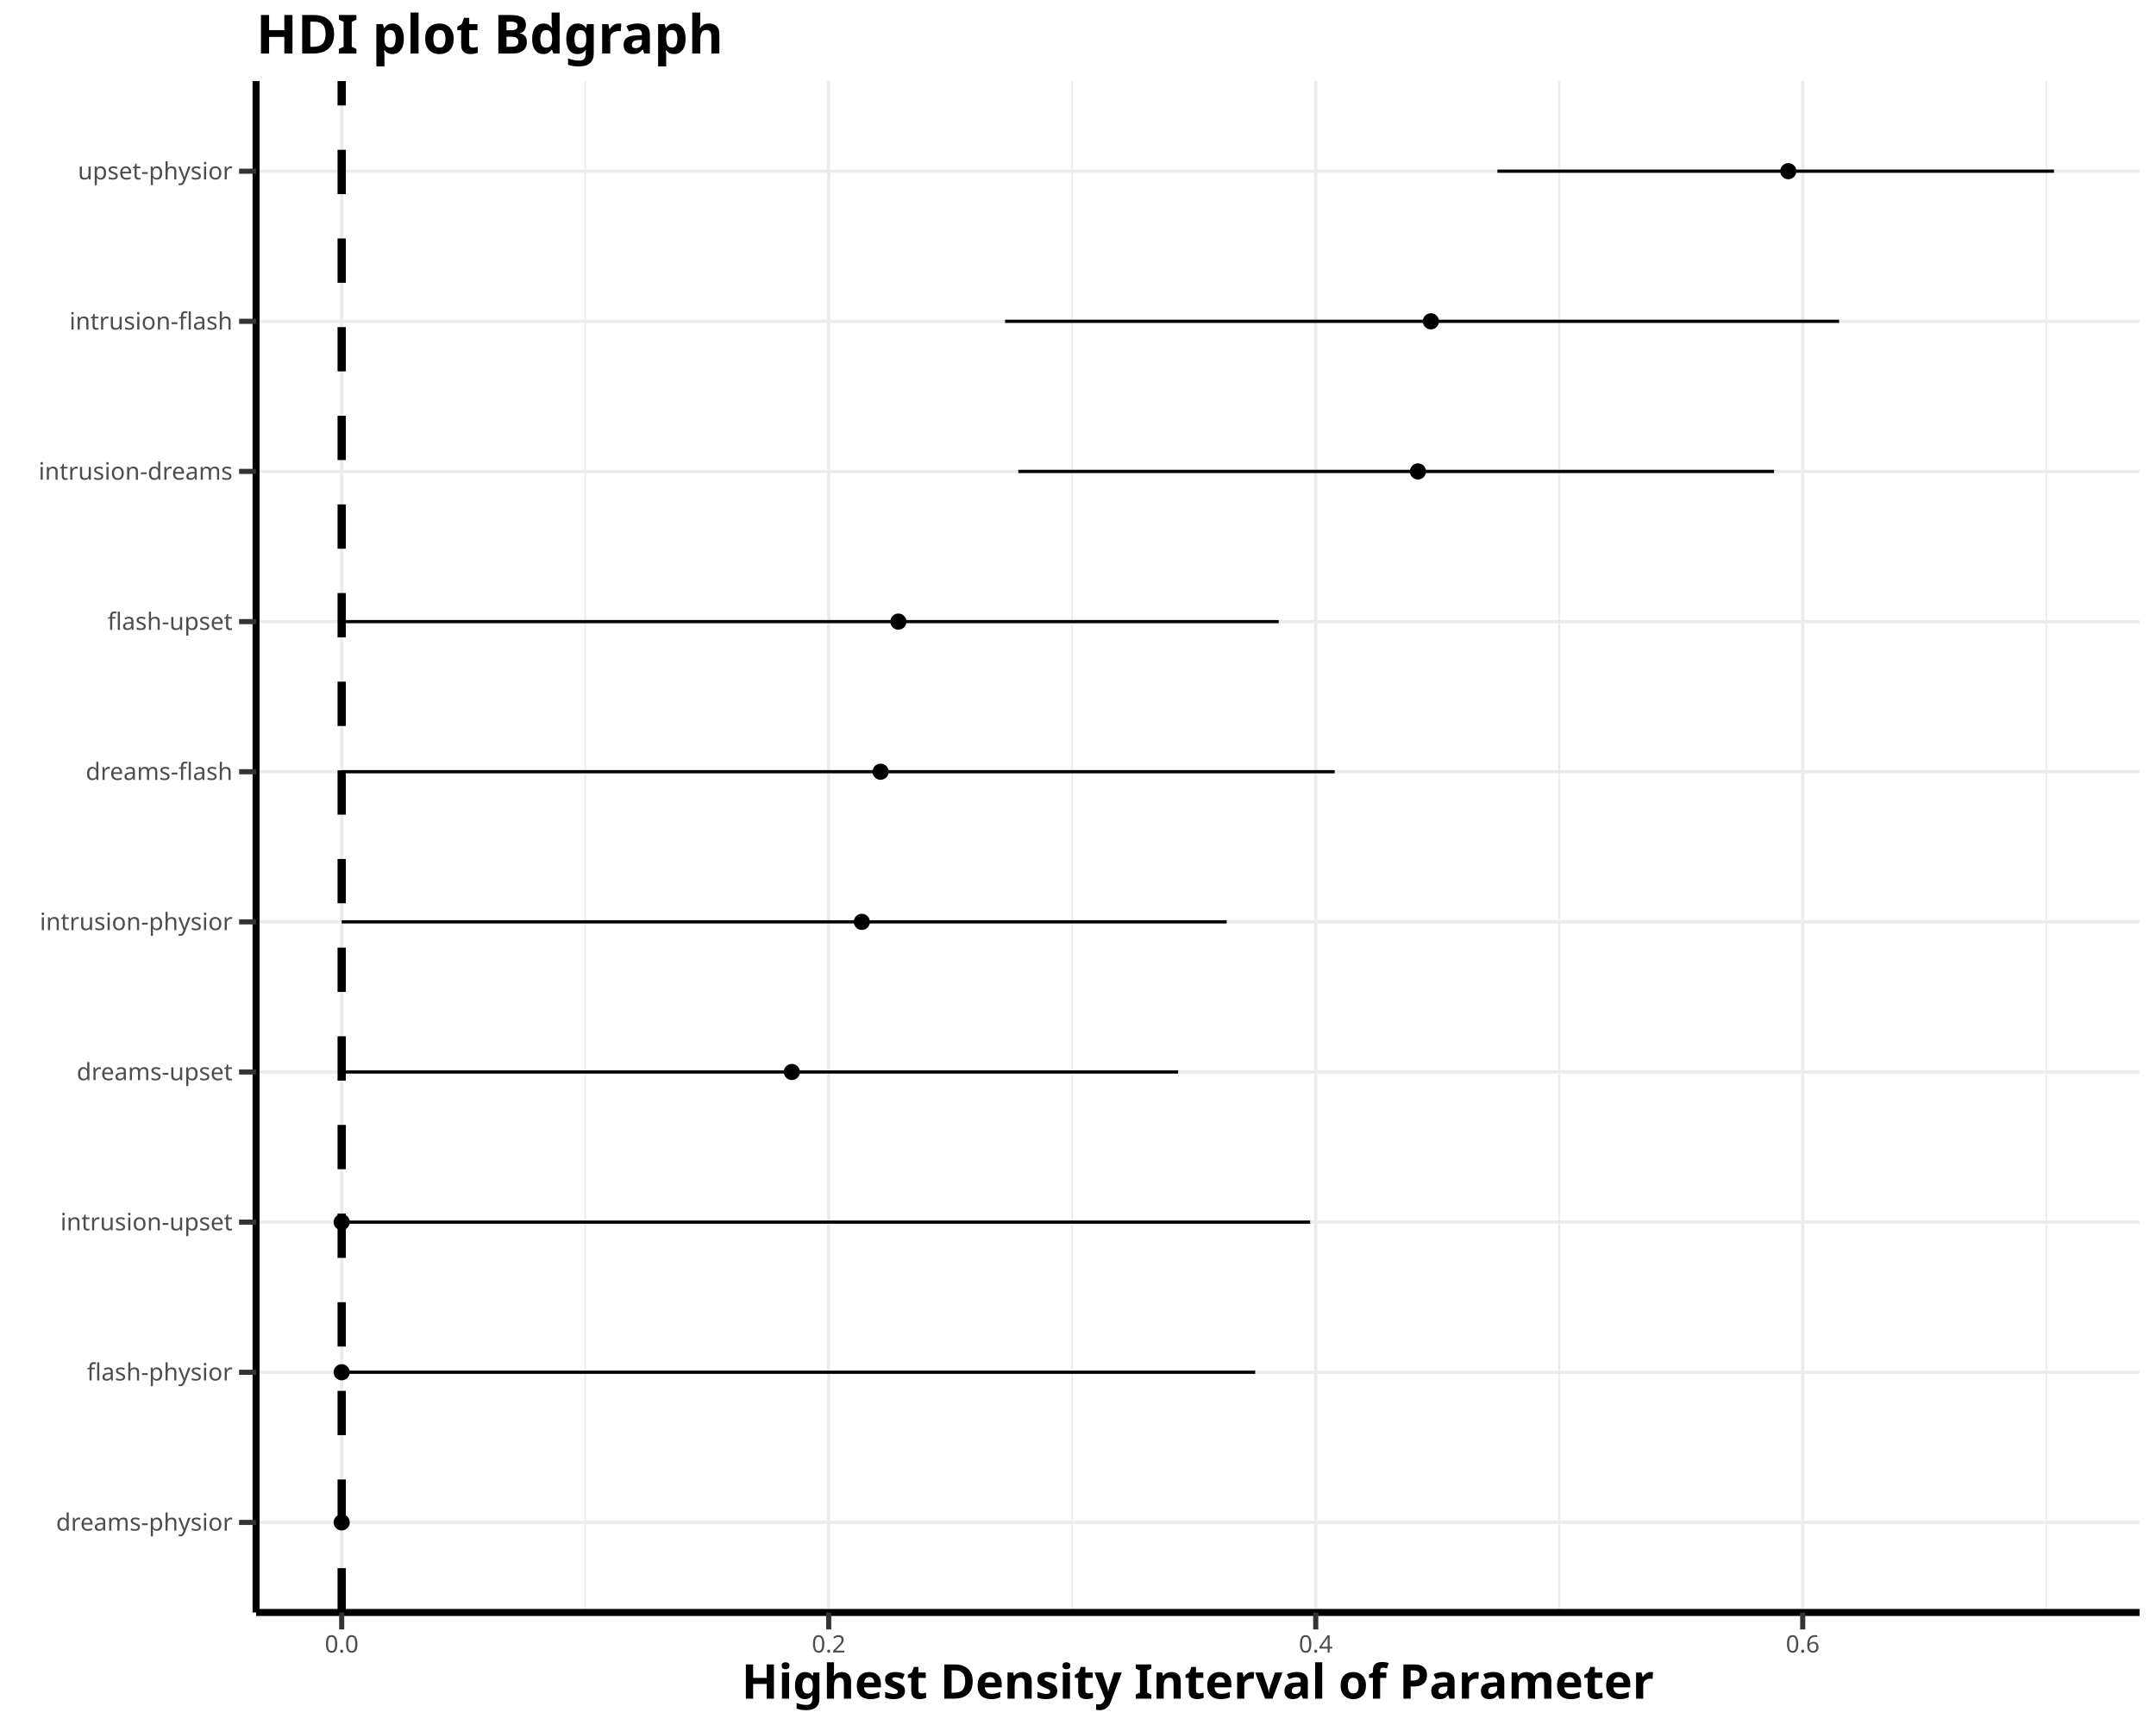
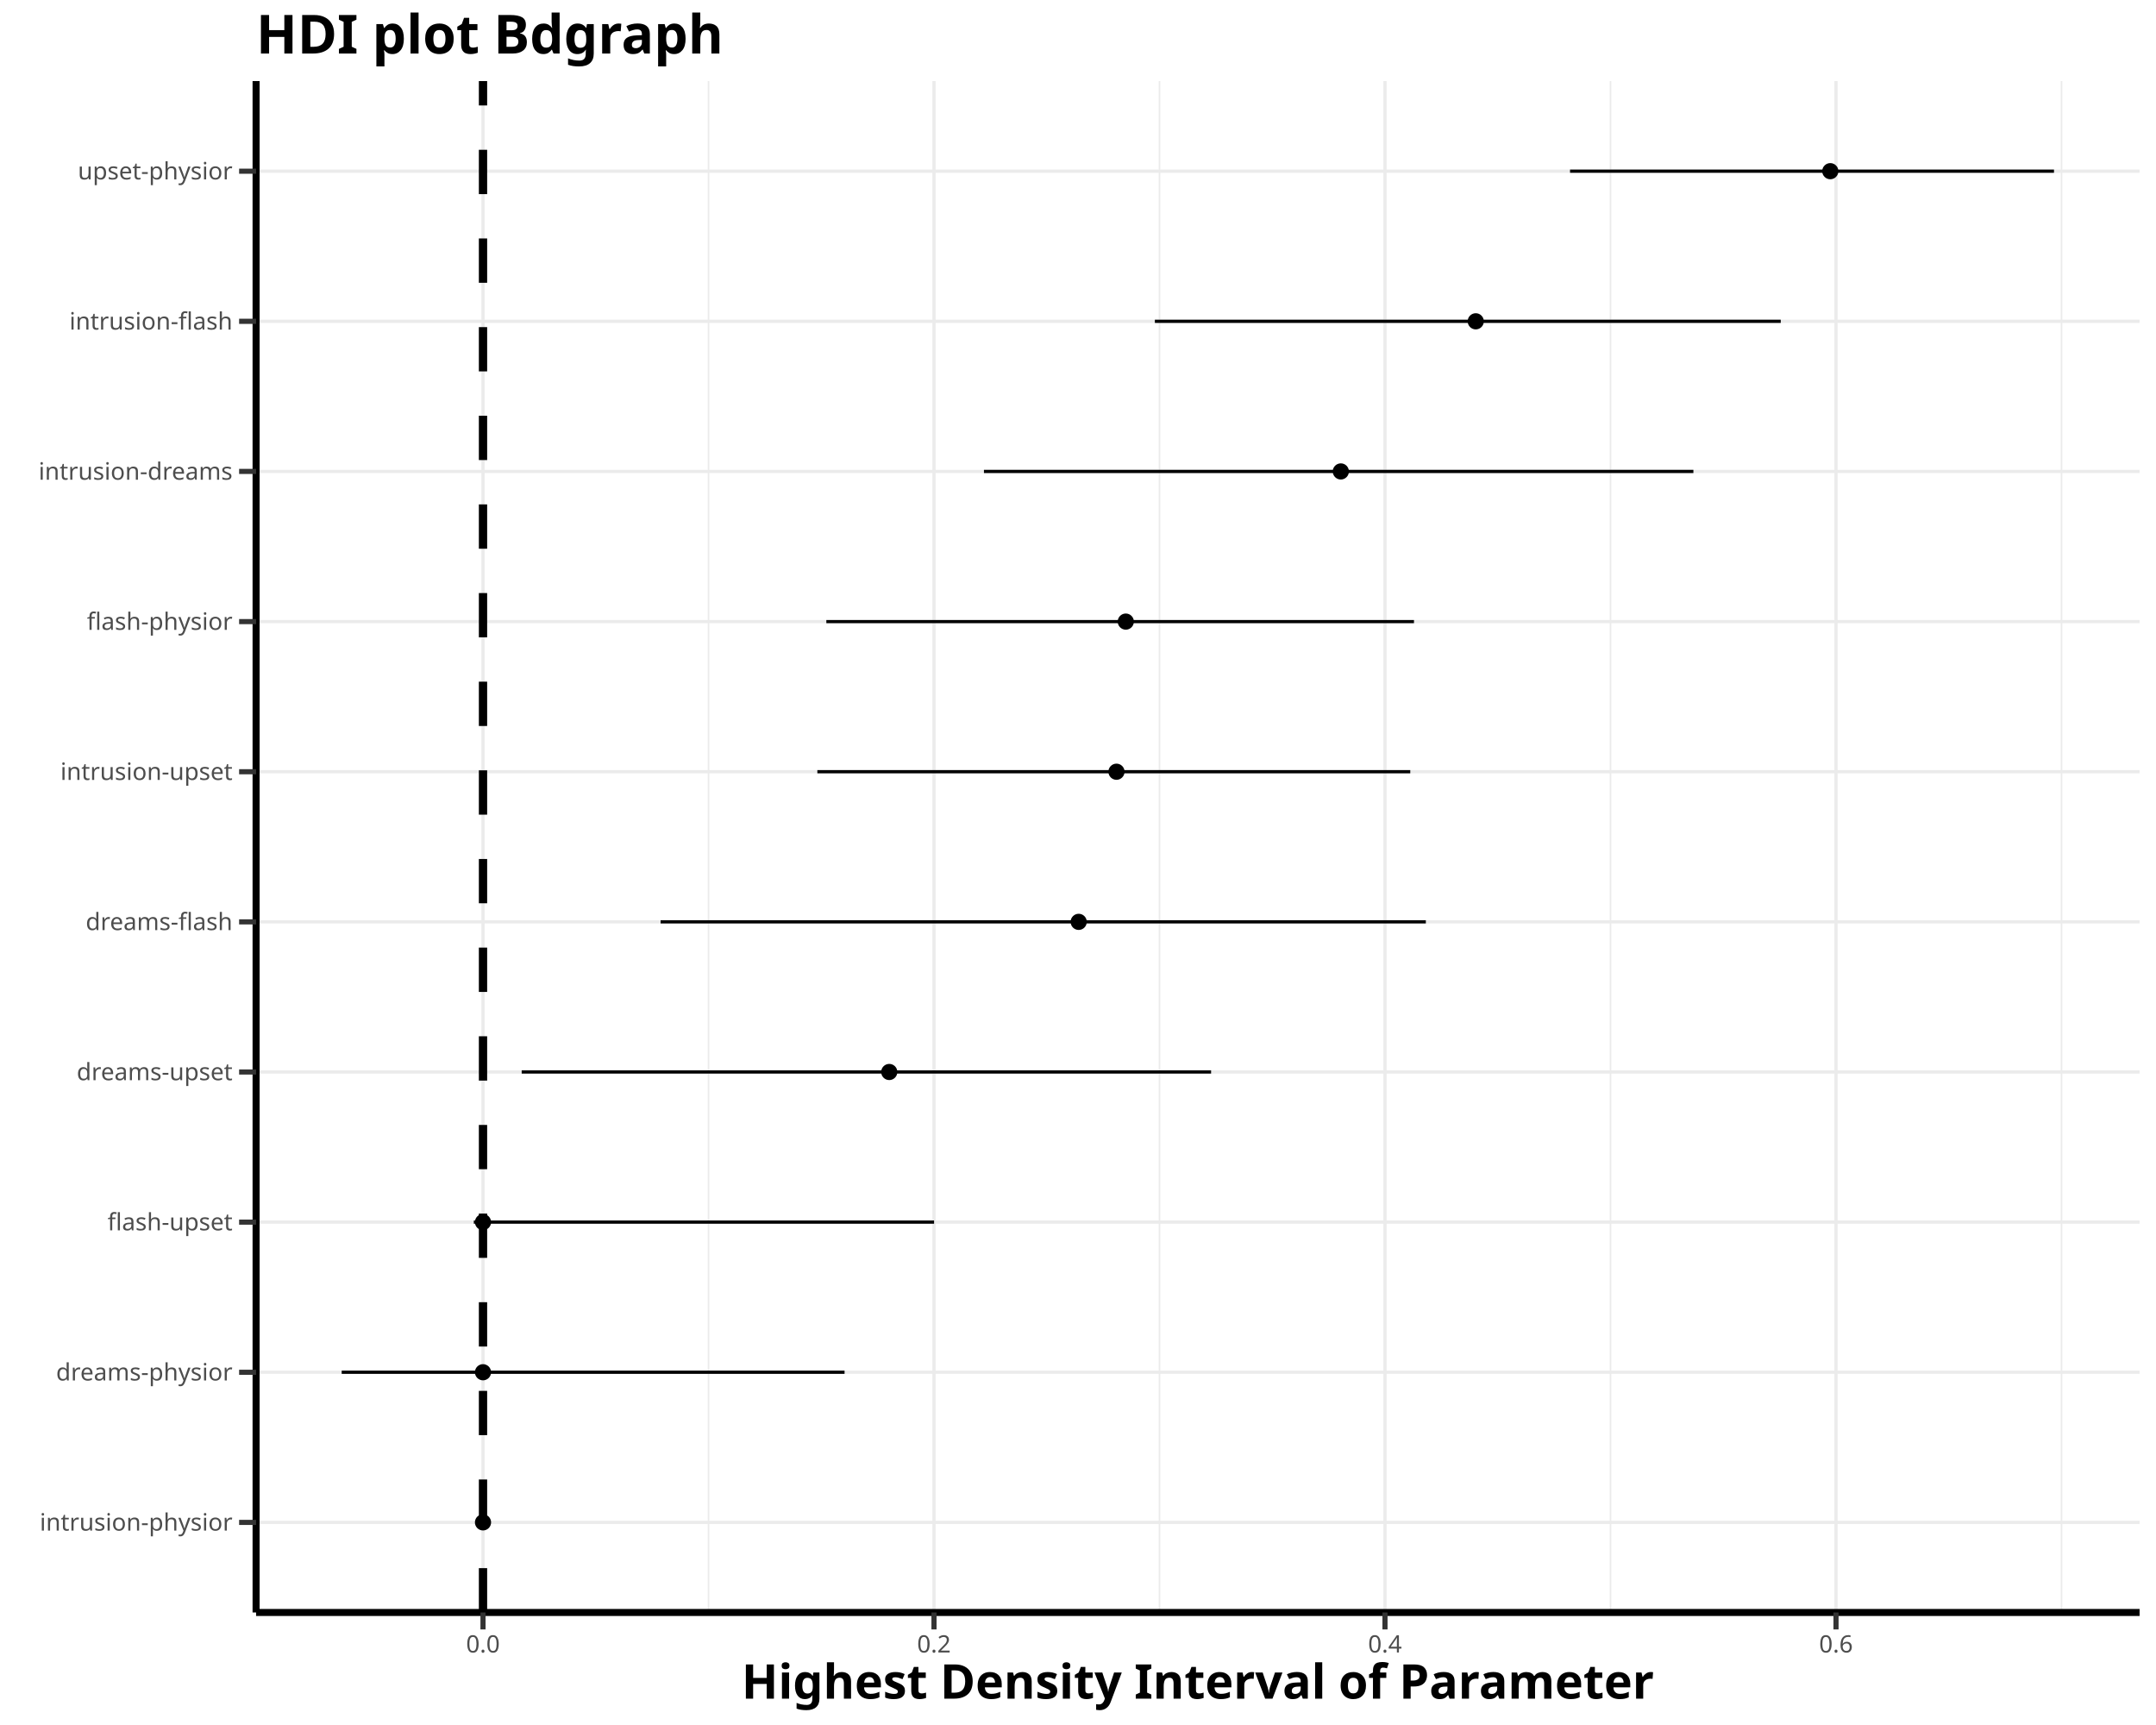
<svg xmlns="http://www.w3.org/2000/svg" class="svglite" data-engine-version="2.0" width="720.00pt" height="576.00pt" viewBox="0 0 720.00 576.00">
  <defs>
    <style type="text/css">
    .svglite line, .svglite polyline, .svglite polygon, .svglite path, .svglite rect, .svglite circle {
      fill: none;
      stroke: #000000;
      stroke-linecap: round;
      stroke-linejoin: round;
      stroke-miterlimit: 10.00;
    }
  </style>
  </defs>
  <rect width="100%" height="100%" style="stroke: none; fill: #FFFFFF;" />
  <defs>
    <clipPath id="cpMC4wMHw3MjAuMDB8MC4wMHw1NzYuMDA=">
      <rect x="0.00" y="0.00" width="720.00" height="576.00" />
    </clipPath>
  </defs>
  <g clip-path="url(#cpMC4wMHw3MjAuMDB8MC4wMHw1NzYuMDA=)">
    <rect x="0.00" y="0.00" width="720.00" height="576.00" style="stroke-width: 1.07; stroke: #FFFFFF; fill: #FFFFFF;" />
  </g>
  <defs>
    <clipPath id="cpODUuNTJ8NzE0LjUyfDI3LjA4fDUzOC40Mg==">
      <rect x="85.52" y="27.08" width="629.00" height="511.34" />
    </clipPath>
  </defs>
  <g clip-path="url(#cpODUuNTJ8NzE0LjUyfDI3LjA4fDUzOC40Mg==)">
    <rect x="85.52" y="27.08" width="629.00" height="511.34" style="stroke-width: 1.07; stroke: none; fill: #FFFFFF;" />
-     <polyline points="195.43,538.42 195.43,27.08 " style="stroke-width: 0.53; stroke: #EBEBEB; stroke-linecap: butt;" />
-     <polyline points="358.07,538.42 358.07,27.08 " style="stroke-width: 0.53; stroke: #EBEBEB; stroke-linecap: butt;" />
-     <polyline points="520.70,538.42 520.70,27.08 " style="stroke-width: 0.53; stroke: #EBEBEB; stroke-linecap: butt;" />
-     <polyline points="683.34,538.42 683.34,27.08 " style="stroke-width: 0.53; stroke: #EBEBEB; stroke-linecap: butt;" />
+     <polyline points="86.00,538.42 86.00,27.08 " style="stroke-width: 0.53; stroke: #EBEBEB; stroke-linecap: butt;" />
+     <polyline points="236.61,538.42 236.61,27.08 " style="stroke-width: 0.53; stroke: #EBEBEB; stroke-linecap: butt;" />
+     <polyline points="387.22,538.42 387.22,27.08 " style="stroke-width: 0.53; stroke: #EBEBEB; stroke-linecap: butt;" />
+     <polyline points="537.83,538.42 537.83,27.08 " style="stroke-width: 0.53; stroke: #EBEBEB; stroke-linecap: butt;" />
+     <polyline points="688.44,538.42 688.44,27.08 " style="stroke-width: 0.53; stroke: #EBEBEB; stroke-linecap: butt;" />
    <polyline points="85.52,508.34 714.52,508.34 " style="stroke-width: 1.07; stroke: #EBEBEB; stroke-linecap: butt;" />
    <polyline points="85.52,458.21 714.52,458.21 " style="stroke-width: 1.07; stroke: #EBEBEB; stroke-linecap: butt;" />
    <polyline points="85.52,408.08 714.52,408.08 " style="stroke-width: 1.07; stroke: #EBEBEB; stroke-linecap: butt;" />
    <polyline points="85.52,357.95 714.52,357.95 " style="stroke-width: 1.07; stroke: #EBEBEB; stroke-linecap: butt;" />
    <polyline points="85.52,307.82 714.52,307.82 " style="stroke-width: 1.07; stroke: #EBEBEB; stroke-linecap: butt;" />
    <polyline points="85.52,257.69 714.52,257.69 " style="stroke-width: 1.07; stroke: #EBEBEB; stroke-linecap: butt;" />
    <polyline points="85.52,207.56 714.52,207.56 " style="stroke-width: 1.07; stroke: #EBEBEB; stroke-linecap: butt;" />
    <polyline points="85.52,157.42 714.52,157.42 " style="stroke-width: 1.07; stroke: #EBEBEB; stroke-linecap: butt;" />
    <polyline points="85.52,107.29 714.52,107.29 " style="stroke-width: 1.07; stroke: #EBEBEB; stroke-linecap: butt;" />
    <polyline points="85.52,57.16 714.52,57.16 " style="stroke-width: 1.07; stroke: #EBEBEB; stroke-linecap: butt;" />
-     <polyline points="114.11,538.42 114.11,27.08 " style="stroke-width: 1.07; stroke: #EBEBEB; stroke-linecap: butt;" />
-     <polyline points="276.75,538.42 276.75,27.08 " style="stroke-width: 1.07; stroke: #EBEBEB; stroke-linecap: butt;" />
-     <polyline points="439.39,538.42 439.39,27.08 " style="stroke-width: 1.07; stroke: #EBEBEB; stroke-linecap: butt;" />
-     <polyline points="602.02,538.42 602.02,27.08 " style="stroke-width: 1.07; stroke: #EBEBEB; stroke-linecap: butt;" />
-     <line x1="114.11" y1="508.34" x2="114.11" y2="508.34" style="stroke-width: 1.07; stroke-linecap: butt;" />
-     <line x1="114.11" y1="458.21" x2="419.18" y2="458.21" style="stroke-width: 1.07; stroke-linecap: butt;" />
-     <line x1="114.11" y1="408.08" x2="437.52" y2="408.08" style="stroke-width: 1.07; stroke-linecap: butt;" />
-     <line x1="114.11" y1="357.95" x2="393.44" y2="357.95" style="stroke-width: 1.07; stroke-linecap: butt;" />
-     <line x1="114.11" y1="307.82" x2="409.64" y2="307.82" style="stroke-width: 1.07; stroke-linecap: butt;" />
-     <line x1="114.11" y1="257.69" x2="445.72" y2="257.69" style="stroke-width: 1.07; stroke-linecap: butt;" />
-     <line x1="114.11" y1="207.56" x2="427.04" y2="207.56" style="stroke-width: 1.07; stroke-linecap: butt;" />
-     <line x1="340.07" y1="157.42" x2="592.44" y2="157.42" style="stroke-width: 1.07; stroke-linecap: butt;" />
-     <line x1="335.66" y1="107.29" x2="614.17" y2="107.29" style="stroke-width: 1.07; stroke-linecap: butt;" />
-     <line x1="500.06" y1="57.16" x2="685.93" y2="57.16" style="stroke-width: 1.07; stroke-linecap: butt;" />
-     <circle cx="114.11" cy="508.34" r="1.99" style="stroke-width: 1.42; fill: #000000;" />
-     <circle cx="114.11" cy="458.21" r="1.99" style="stroke-width: 1.42; fill: #000000;" />
-     <circle cx="114.11" cy="408.08" r="1.99" style="stroke-width: 1.42; fill: #000000;" />
-     <circle cx="264.44" cy="357.95" r="1.99" style="stroke-width: 1.42; fill: #000000;" />
-     <circle cx="287.81" cy="307.82" r="1.99" style="stroke-width: 1.42; fill: #000000;" />
-     <circle cx="294.08" cy="257.69" r="1.99" style="stroke-width: 1.42; fill: #000000;" />
-     <circle cx="300.01" cy="207.56" r="1.99" style="stroke-width: 1.42; fill: #000000;" />
-     <circle cx="473.52" cy="157.42" r="1.99" style="stroke-width: 1.42; fill: #000000;" />
-     <circle cx="477.85" cy="107.29" r="1.99" style="stroke-width: 1.42; fill: #000000;" />
-     <circle cx="597.20" cy="57.16" r="1.99" style="stroke-width: 1.42; fill: #000000;" />
-     <line x1="114.11" y1="538.42" x2="114.11" y2="27.08" style="stroke-width: 2.77; stroke-dasharray: 14.80,14.80; stroke-linecap: butt;" />
+     <polyline points="161.30,538.42 161.30,27.08 " style="stroke-width: 1.07; stroke: #EBEBEB; stroke-linecap: butt;" />
+     <polyline points="311.91,538.42 311.91,27.08 " style="stroke-width: 1.07; stroke: #EBEBEB; stroke-linecap: butt;" />
+     <polyline points="462.52,538.42 462.52,27.08 " style="stroke-width: 1.07; stroke: #EBEBEB; stroke-linecap: butt;" />
+     <polyline points="613.14,538.42 613.14,27.08 " style="stroke-width: 1.07; stroke: #EBEBEB; stroke-linecap: butt;" />
+     <line x1="161.30" y1="508.34" x2="161.30" y2="508.34" style="stroke-width: 1.07; stroke-linecap: butt;" />
+     <line x1="114.11" y1="458.21" x2="282.04" y2="458.21" style="stroke-width: 1.07; stroke-linecap: butt;" />
+     <line x1="158.23" y1="408.08" x2="311.94" y2="408.08" style="stroke-width: 1.07; stroke-linecap: butt;" />
+     <line x1="174.22" y1="357.95" x2="404.44" y2="357.95" style="stroke-width: 1.07; stroke-linecap: butt;" />
+     <line x1="220.60" y1="307.82" x2="476.16" y2="307.82" style="stroke-width: 1.07; stroke-linecap: butt;" />
+     <line x1="272.96" y1="257.69" x2="470.96" y2="257.69" style="stroke-width: 1.07; stroke-linecap: butt;" />
+     <line x1="275.96" y1="207.56" x2="472.20" y2="207.56" style="stroke-width: 1.07; stroke-linecap: butt;" />
+     <line x1="328.59" y1="157.42" x2="565.51" y2="157.42" style="stroke-width: 1.07; stroke-linecap: butt;" />
+     <line x1="385.67" y1="107.29" x2="594.68" y2="107.29" style="stroke-width: 1.07; stroke-linecap: butt;" />
+     <line x1="524.32" y1="57.16" x2="685.93" y2="57.16" style="stroke-width: 1.07; stroke-linecap: butt;" />
+     <circle cx="161.30" cy="508.34" r="1.99" style="stroke-width: 1.42; fill: #000000;" />
+     <circle cx="161.30" cy="458.21" r="1.99" style="stroke-width: 1.42; fill: #000000;" />
+     <circle cx="161.30" cy="408.08" r="1.99" style="stroke-width: 1.42; fill: #000000;" />
+     <circle cx="296.97" cy="357.95" r="1.99" style="stroke-width: 1.42; fill: #000000;" />
+     <circle cx="360.23" cy="307.82" r="1.99" style="stroke-width: 1.42; fill: #000000;" />
+     <circle cx="372.85" cy="257.69" r="1.99" style="stroke-width: 1.42; fill: #000000;" />
+     <circle cx="375.96" cy="207.56" r="1.99" style="stroke-width: 1.42; fill: #000000;" />
+     <circle cx="447.77" cy="157.42" r="1.99" style="stroke-width: 1.42; fill: #000000;" />
+     <circle cx="492.83" cy="107.29" r="1.99" style="stroke-width: 1.42; fill: #000000;" />
+     <circle cx="611.23" cy="57.16" r="1.99" style="stroke-width: 1.42; fill: #000000;" />
+     <line x1="161.30" y1="538.42" x2="161.30" y2="27.08" style="stroke-width: 2.77; stroke-dasharray: 14.80,14.80; stroke-linecap: butt;" />
  </g>
  <g clip-path="url(#cpMC4wMHw3MjAuMDB8MC4wMHw1NzYuMDA=)">
    <polyline points="85.52,538.42 85.52,27.08 " style="stroke-width: 2.35; stroke-linecap: butt;" />
-     <text x="77.66" y="511.09" text-anchor="end" style="font-size: 8.00px; fill: #4D4D4D; font-family: sans;" textLength="55.14px" lengthAdjust="spacingAndGlyphs">dreams-physior</text>
-     <text x="77.66" y="460.96" text-anchor="end" style="font-size: 8.00px; fill: #4D4D4D; font-family: sans;" textLength="45.36px" lengthAdjust="spacingAndGlyphs">flash-physior</text>
-     <text x="77.66" y="410.83" text-anchor="end" style="font-size: 8.00px; fill: #4D4D4D; font-family: sans;" textLength="52.48px" lengthAdjust="spacingAndGlyphs">intrusion-upset</text>
+     <text x="77.66" y="511.09" text-anchor="end" style="font-size: 8.00px; fill: #4D4D4D; font-family: sans;" textLength="58.70px" lengthAdjust="spacingAndGlyphs">intrusion-physior</text>
+     <text x="77.66" y="460.96" text-anchor="end" style="font-size: 8.00px; fill: #4D4D4D; font-family: sans;" textLength="55.14px" lengthAdjust="spacingAndGlyphs">dreams-physior</text>
+     <text x="77.66" y="410.83" text-anchor="end" style="font-size: 8.00px; fill: #4D4D4D; font-family: sans;" textLength="39.14px" lengthAdjust="spacingAndGlyphs">flash-upset</text>
    <text x="77.66" y="360.70" text-anchor="end" style="font-size: 8.00px; fill: #4D4D4D; font-family: sans;" textLength="48.92px" lengthAdjust="spacingAndGlyphs">dreams-upset</text>
-     <text x="77.66" y="310.57" text-anchor="end" style="font-size: 8.00px; fill: #4D4D4D; font-family: sans;" textLength="58.70px" lengthAdjust="spacingAndGlyphs">intrusion-physior</text>
-     <text x="77.66" y="260.44" text-anchor="end" style="font-size: 8.00px; fill: #4D4D4D; font-family: sans;" textLength="46.25px" lengthAdjust="spacingAndGlyphs">dreams-flash</text>
-     <text x="77.66" y="210.31" text-anchor="end" style="font-size: 8.00px; fill: #4D4D4D; font-family: sans;" textLength="39.14px" lengthAdjust="spacingAndGlyphs">flash-upset</text>
+     <text x="77.66" y="310.57" text-anchor="end" style="font-size: 8.00px; fill: #4D4D4D; font-family: sans;" textLength="46.25px" lengthAdjust="spacingAndGlyphs">dreams-flash</text>
+     <text x="77.66" y="260.44" text-anchor="end" style="font-size: 8.00px; fill: #4D4D4D; font-family: sans;" textLength="52.48px" lengthAdjust="spacingAndGlyphs">intrusion-upset</text>
+     <text x="77.66" y="210.31" text-anchor="end" style="font-size: 8.00px; fill: #4D4D4D; font-family: sans;" textLength="45.36px" lengthAdjust="spacingAndGlyphs">flash-physior</text>
    <text x="77.66" y="160.18" text-anchor="end" style="font-size: 8.00px; fill: #4D4D4D; font-family: sans;" textLength="59.59px" lengthAdjust="spacingAndGlyphs">intrusion-dreams</text>
    <text x="77.66" y="110.05" text-anchor="end" style="font-size: 8.00px; fill: #4D4D4D; font-family: sans;" textLength="49.80px" lengthAdjust="spacingAndGlyphs">intrusion-flash</text>
    <text x="77.66" y="59.91" text-anchor="end" style="font-size: 8.00px; fill: #4D4D4D; font-family: sans;" textLength="48.03px" lengthAdjust="spacingAndGlyphs">upset-physior</text>
    <polyline points="79.85,508.34 85.52,508.34 " style="stroke-width: 1.71; stroke: #333333; stroke-linecap: butt;" />
    <polyline points="79.85,458.21 85.52,458.21 " style="stroke-width: 1.71; stroke: #333333; stroke-linecap: butt;" />
    <polyline points="79.85,408.08 85.52,408.08 " style="stroke-width: 1.71; stroke: #333333; stroke-linecap: butt;" />
    <polyline points="79.85,357.95 85.52,357.95 " style="stroke-width: 1.71; stroke: #333333; stroke-linecap: butt;" />
    <polyline points="79.85,307.82 85.52,307.82 " style="stroke-width: 1.71; stroke: #333333; stroke-linecap: butt;" />
    <polyline points="79.85,257.69 85.52,257.69 " style="stroke-width: 1.71; stroke: #333333; stroke-linecap: butt;" />
    <polyline points="79.85,207.56 85.52,207.56 " style="stroke-width: 1.71; stroke: #333333; stroke-linecap: butt;" />
    <polyline points="79.85,157.42 85.52,157.42 " style="stroke-width: 1.71; stroke: #333333; stroke-linecap: butt;" />
    <polyline points="79.85,107.29 85.52,107.29 " style="stroke-width: 1.71; stroke: #333333; stroke-linecap: butt;" />
    <polyline points="79.85,57.16 85.52,57.16 " style="stroke-width: 1.71; stroke: #333333; stroke-linecap: butt;" />
    <polyline points="85.52,538.42 714.52,538.42 " style="stroke-width: 2.35; stroke-linecap: butt;" />
-     <polyline points="114.11,544.09 114.11,538.42 " style="stroke-width: 1.71; stroke: #333333; stroke-linecap: butt;" />
-     <polyline points="276.75,544.09 276.75,538.42 " style="stroke-width: 1.71; stroke: #333333; stroke-linecap: butt;" />
-     <polyline points="439.39,544.09 439.39,538.42 " style="stroke-width: 1.71; stroke: #333333; stroke-linecap: butt;" />
-     <polyline points="602.02,544.09 602.02,538.42 " style="stroke-width: 1.71; stroke: #333333; stroke-linecap: butt;" />
-     <text x="114.11" y="551.79" text-anchor="middle" style="font-size: 8.00px; fill: #4D4D4D; font-family: sans;" textLength="11.12px" lengthAdjust="spacingAndGlyphs">0.0</text>
-     <text x="276.75" y="551.79" text-anchor="middle" style="font-size: 8.00px; fill: #4D4D4D; font-family: sans;" textLength="11.12px" lengthAdjust="spacingAndGlyphs">0.2</text>
-     <text x="439.39" y="551.79" text-anchor="middle" style="font-size: 8.00px; fill: #4D4D4D; font-family: sans;" textLength="11.12px" lengthAdjust="spacingAndGlyphs">0.4</text>
-     <text x="602.02" y="551.79" text-anchor="middle" style="font-size: 8.00px; fill: #4D4D4D; font-family: sans;" textLength="11.12px" lengthAdjust="spacingAndGlyphs">0.6</text>
+     <polyline points="161.30,544.09 161.30,538.42 " style="stroke-width: 1.71; stroke: #333333; stroke-linecap: butt;" />
+     <polyline points="311.91,544.09 311.91,538.42 " style="stroke-width: 1.71; stroke: #333333; stroke-linecap: butt;" />
+     <polyline points="462.52,544.09 462.52,538.42 " style="stroke-width: 1.71; stroke: #333333; stroke-linecap: butt;" />
+     <polyline points="613.14,544.09 613.14,538.42 " style="stroke-width: 1.71; stroke: #333333; stroke-linecap: butt;" />
+     <text x="161.30" y="551.79" text-anchor="middle" style="font-size: 8.00px; fill: #4D4D4D; font-family: sans;" textLength="11.12px" lengthAdjust="spacingAndGlyphs">0.0</text>
+     <text x="311.91" y="551.79" text-anchor="middle" style="font-size: 8.00px; fill: #4D4D4D; font-family: sans;" textLength="11.12px" lengthAdjust="spacingAndGlyphs">0.2</text>
+     <text x="462.52" y="551.79" text-anchor="middle" style="font-size: 8.00px; fill: #4D4D4D; font-family: sans;" textLength="11.12px" lengthAdjust="spacingAndGlyphs">0.4</text>
+     <text x="613.14" y="551.79" text-anchor="middle" style="font-size: 8.00px; fill: #4D4D4D; font-family: sans;" textLength="11.12px" lengthAdjust="spacingAndGlyphs">0.6</text>
    <text x="400.02" y="567.20" text-anchor="middle" style="font-size: 16.00px; font-weight: bold; font-family: sans;" textLength="265.93px" lengthAdjust="spacingAndGlyphs">Highest Density Interval of Parameter</text>
    <text x="85.52" y="17.87" style="font-size: 18.00px; font-weight: bold; font-family: sans;" textLength="138.09px" lengthAdjust="spacingAndGlyphs">HDI plot Bdgraph</text>
  </g>
</svg>
